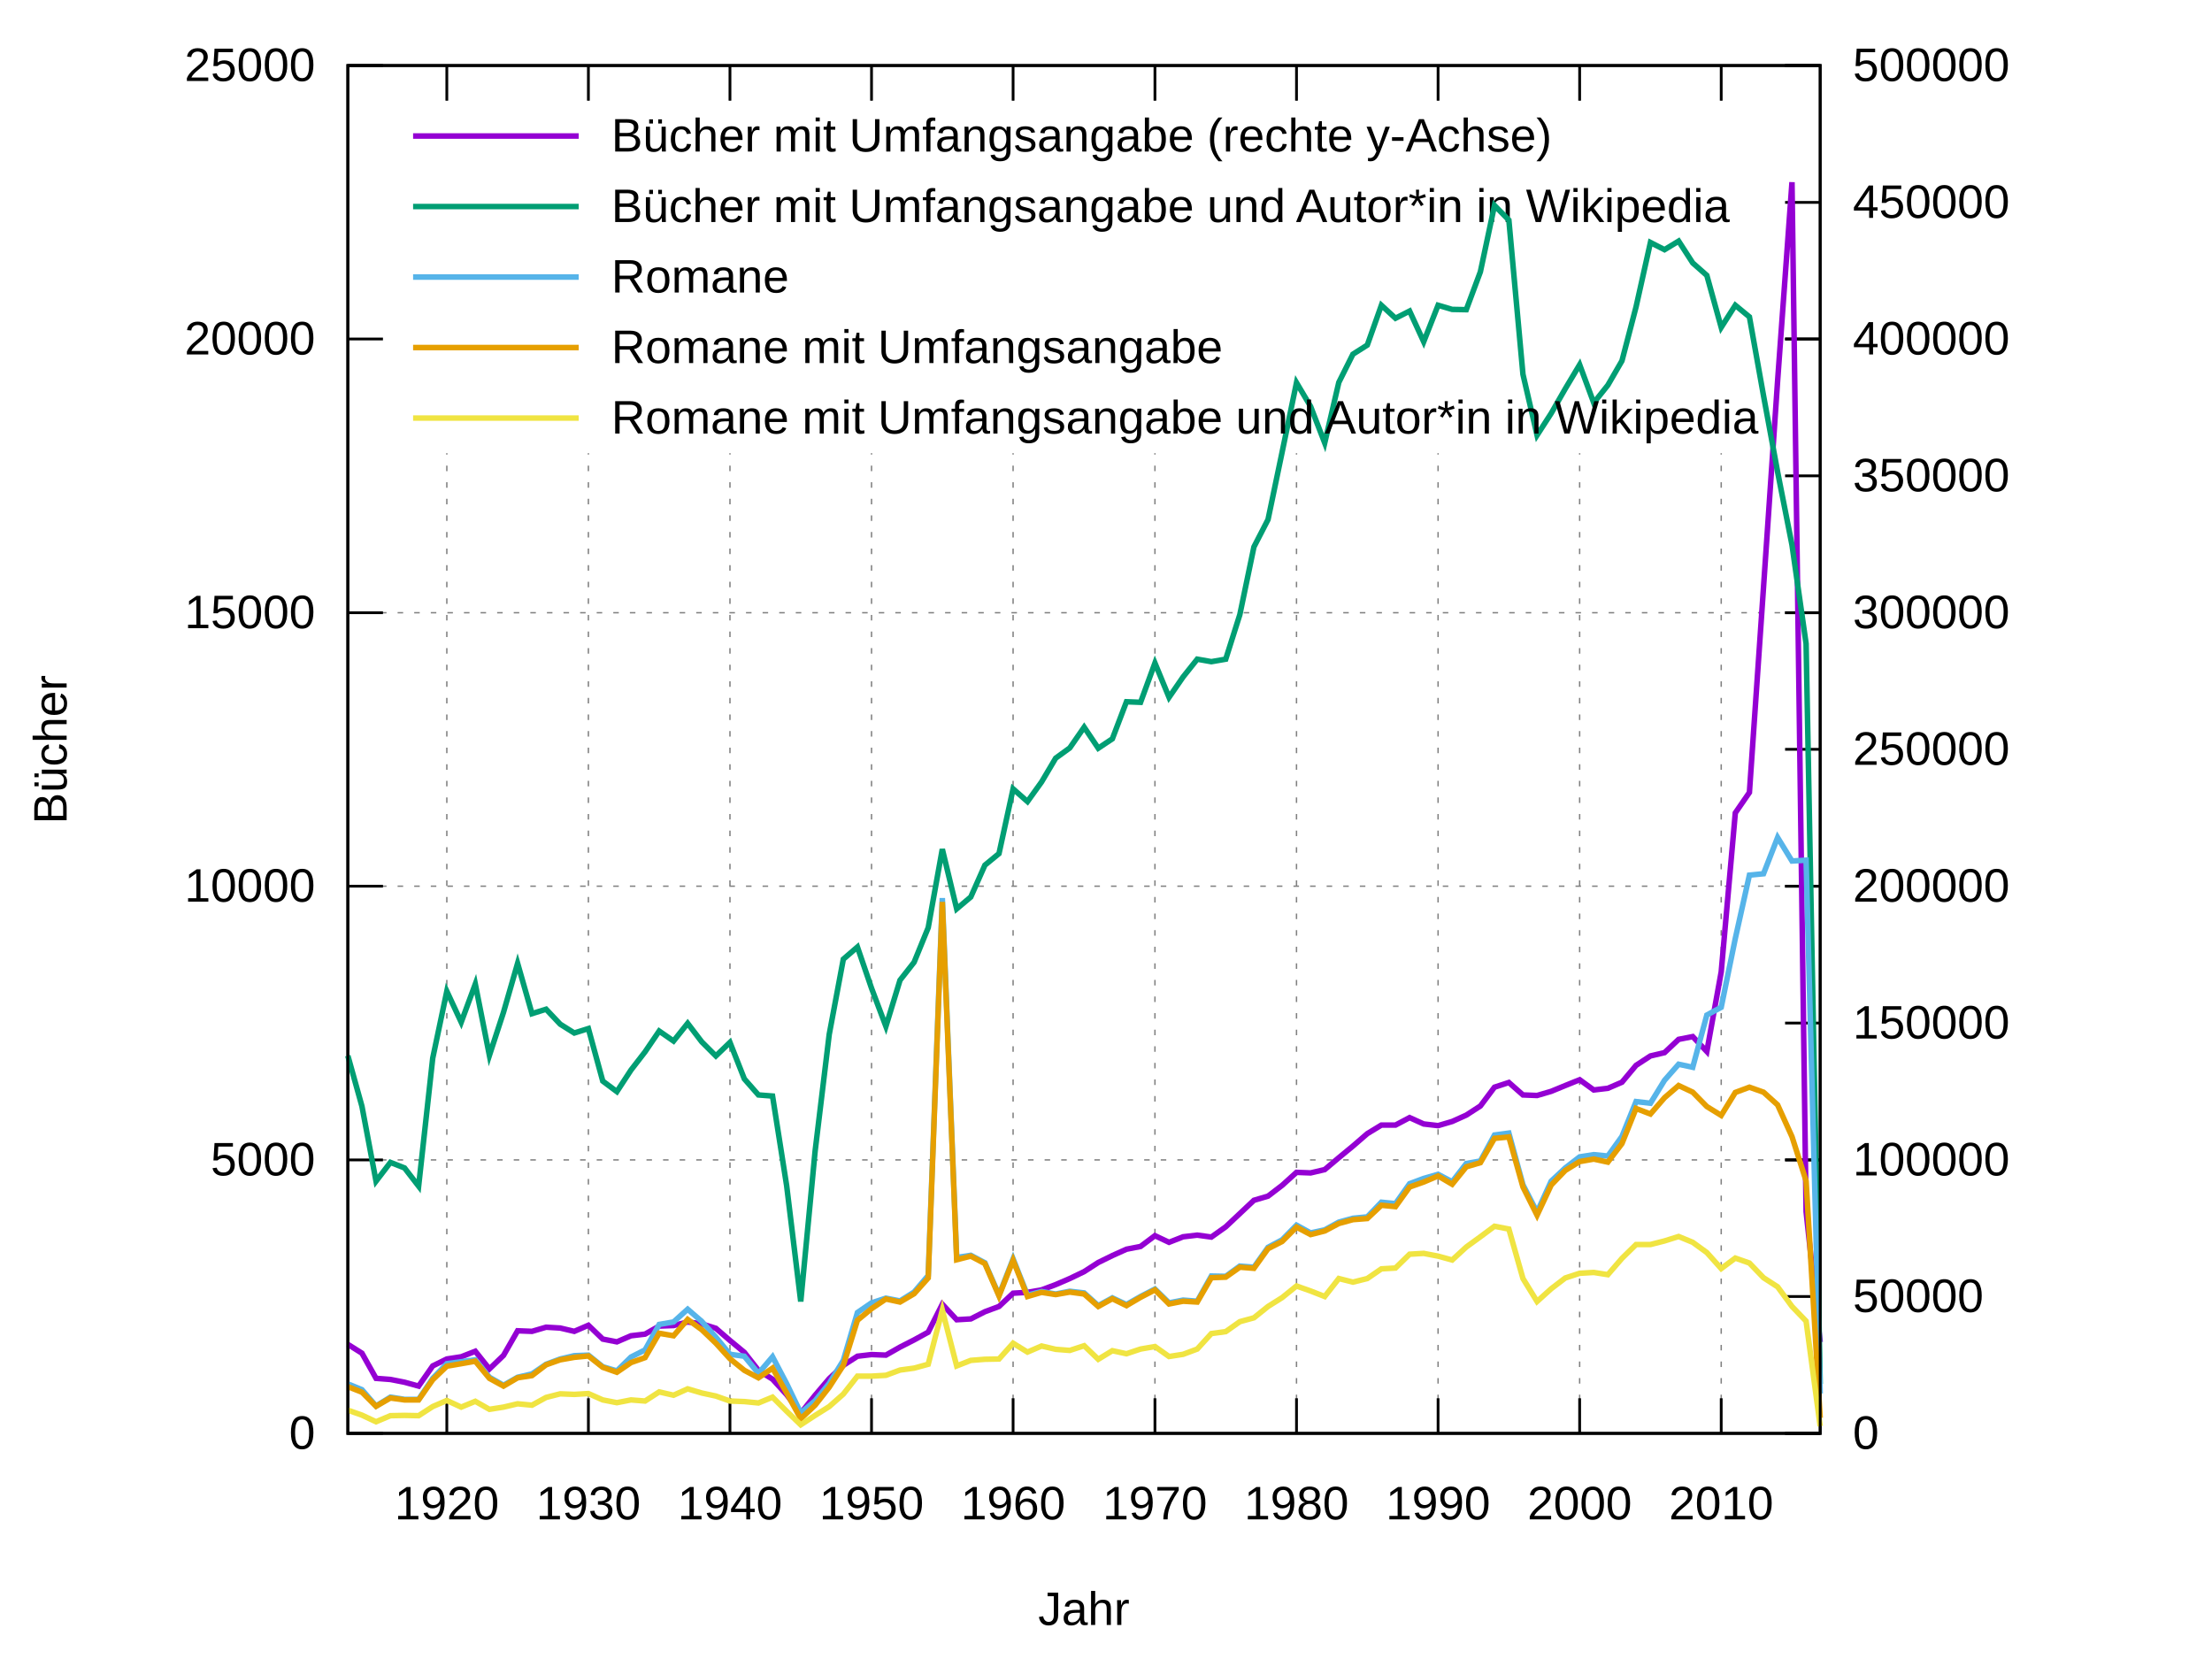
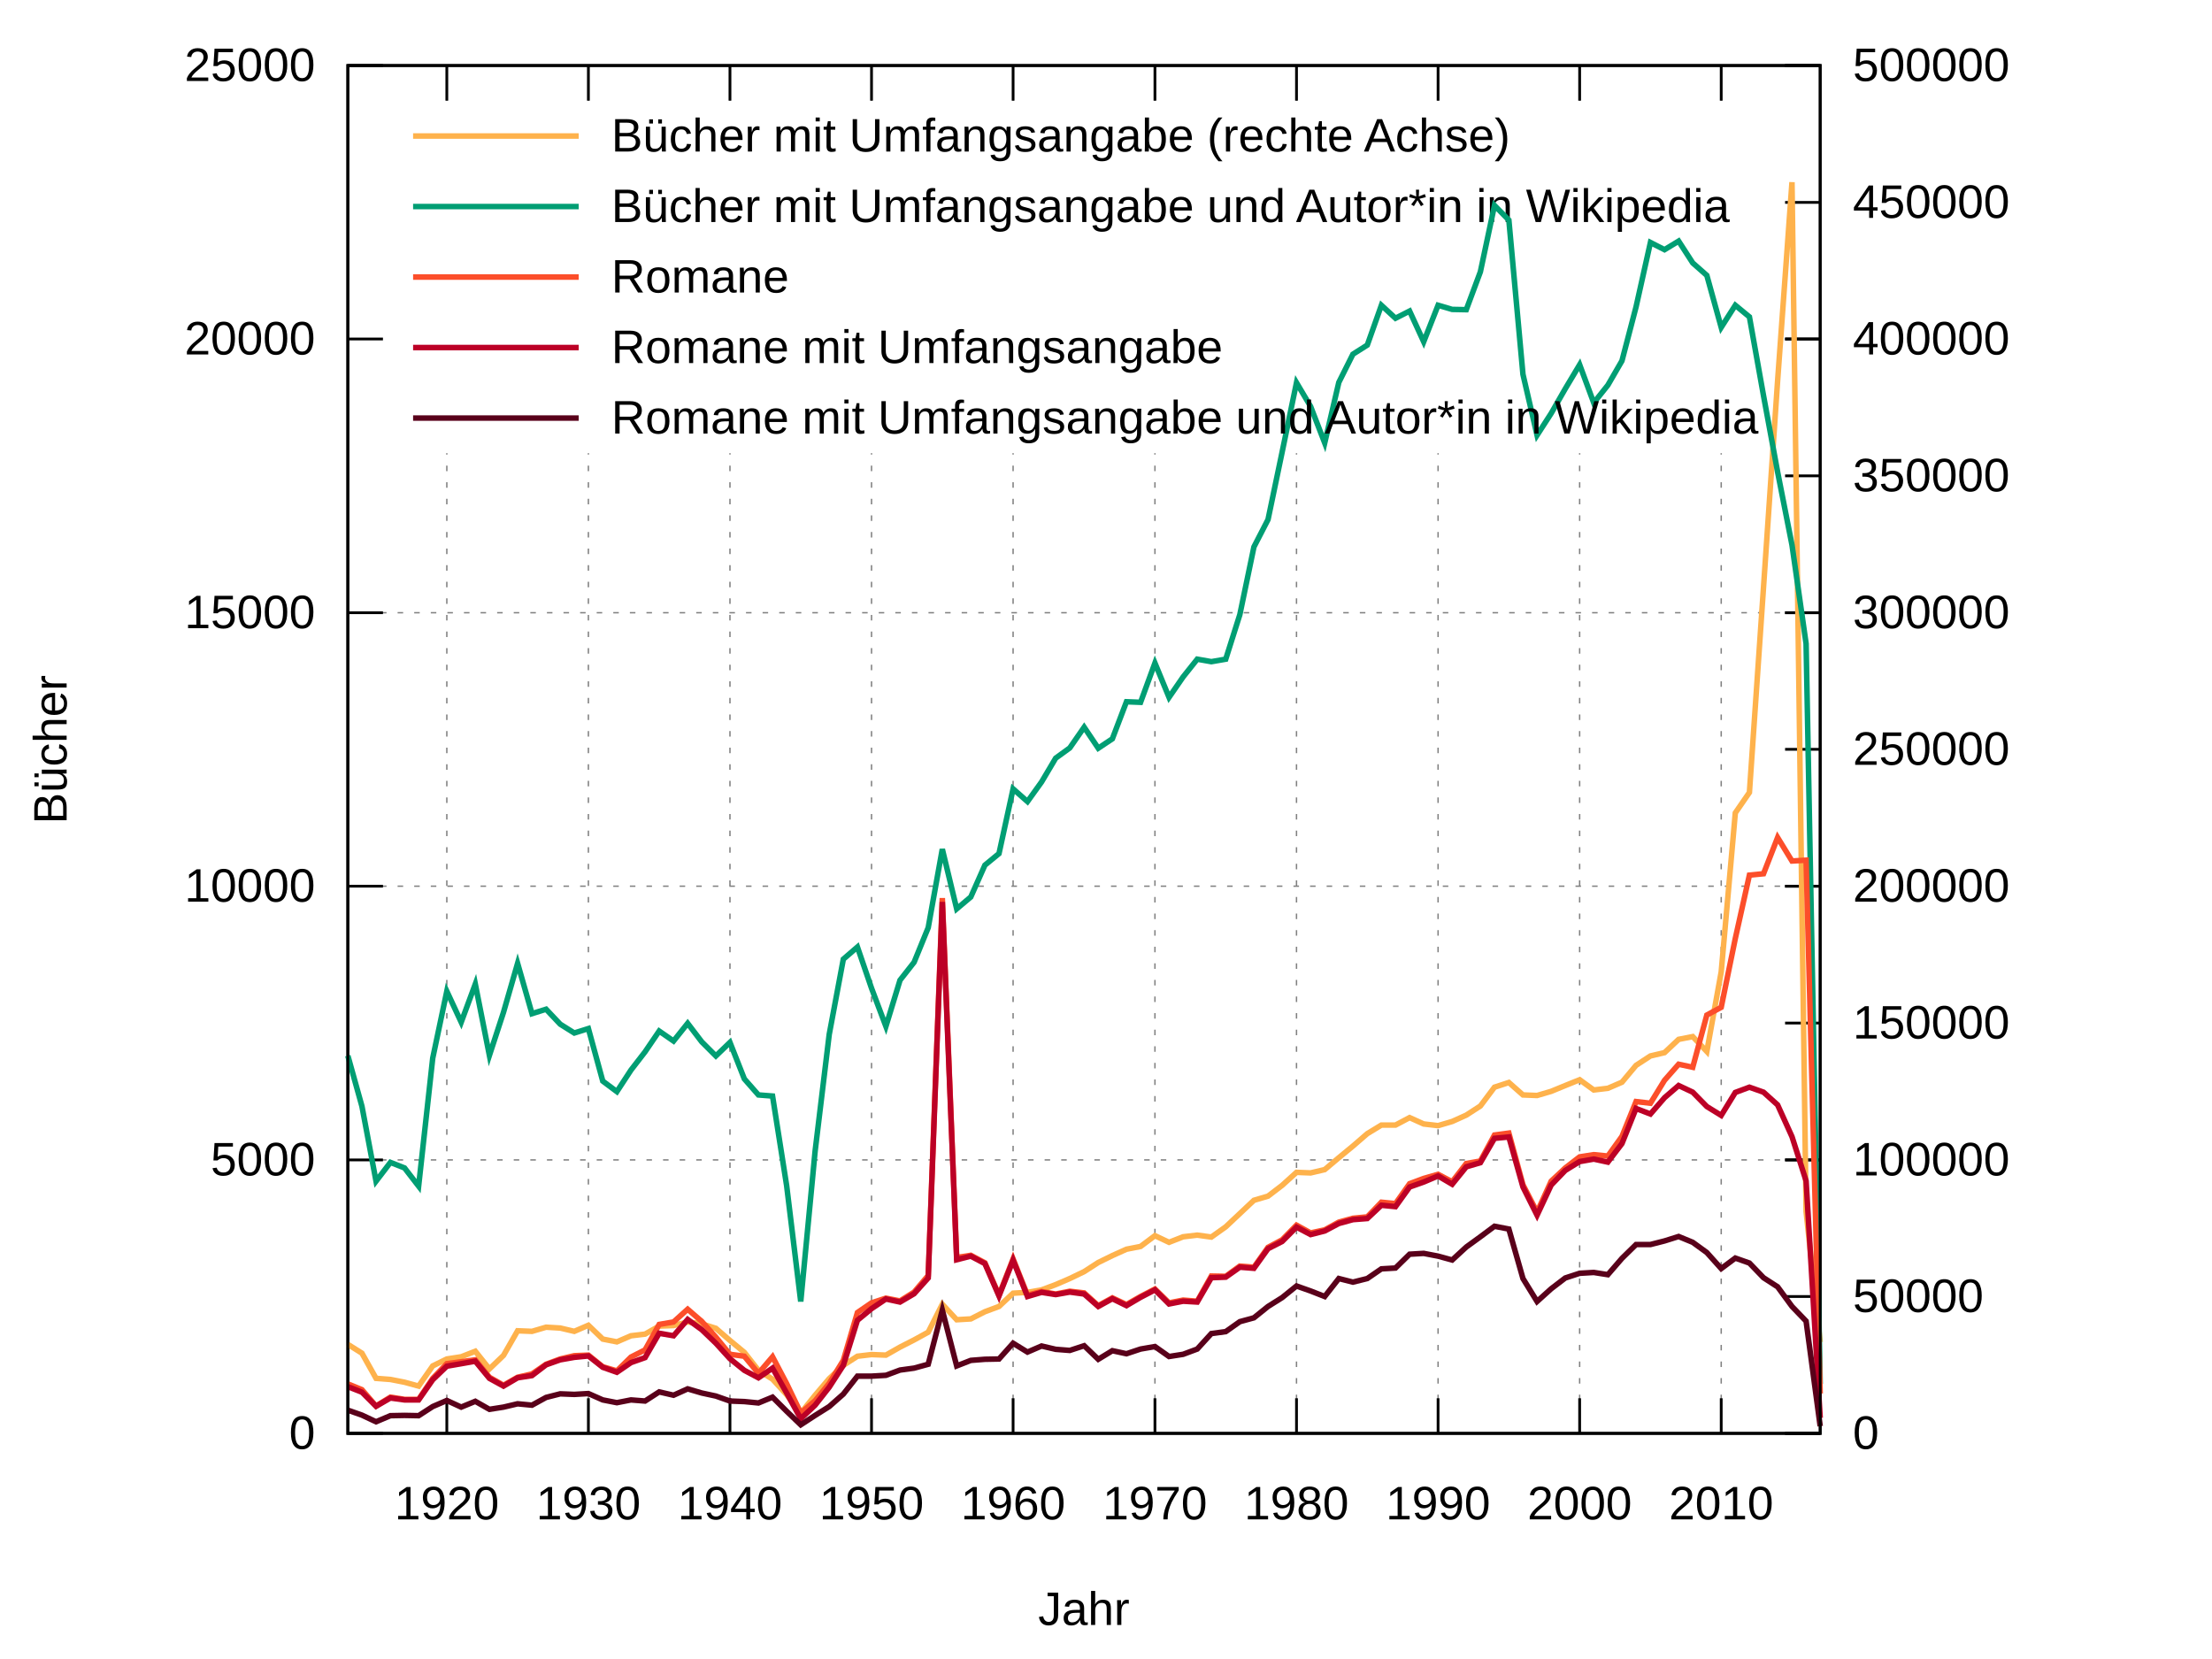
<svg xmlns="http://www.w3.org/2000/svg" xmlns:xlink="http://www.w3.org/1999/xlink" width="800" height="600" viewBox="0 0 800 600">
  <g id="gnuplot_canvas">
    <rect x="0" y="0" width="800" height="600" fill="none" />
    <defs>
      <circle id="gpDot" r="0.5" stroke-width="0.5" />
      <path id="gpPt0" stroke-width="0.157" stroke="currentColor" d="M-1,0 h2 M0,-1 v2" />
      <path id="gpPt1" stroke-width="0.157" stroke="currentColor" d="M-1,-1 L1,1 M1,-1 L-1,1" />
      <path id="gpPt2" stroke-width="0.157" stroke="currentColor" d="M-1,0 L1,0 M0,-1 L0,1 M-1,-1 L1,1 M-1,1 L1,-1" />
      <rect id="gpPt3" stroke-width="0.157" stroke="currentColor" x="-1" y="-1" width="2" height="2" />
      <rect id="gpPt4" stroke-width="0.157" stroke="currentColor" fill="currentColor" x="-1" y="-1" width="2" height="2" />
      <circle id="gpPt5" stroke-width="0.157" stroke="currentColor" cx="0" cy="0" r="1" />
      <use xlink:href="#gpPt5" id="gpPt6" fill="currentColor" stroke="none" />
      <path id="gpPt7" stroke-width="0.157" stroke="currentColor" d="M0,-1.33 L-1.33,0.67 L1.33,0.67 z" />
      <use xlink:href="#gpPt7" id="gpPt8" fill="currentColor" stroke="none" />
      <use xlink:href="#gpPt7" id="gpPt9" stroke="currentColor" transform="rotate(180)" />
      <use xlink:href="#gpPt9" id="gpPt10" fill="currentColor" stroke="none" />
      <use xlink:href="#gpPt3" id="gpPt11" stroke="currentColor" transform="rotate(45)" />
      <use xlink:href="#gpPt11" id="gpPt12" fill="currentColor" stroke="none" />
      <path id="gpPt13" stroke-width="0.157" stroke="currentColor" d="M0,1.330 L1.265,0.411 L0.782,-1.067 L-0.782,-1.076 L-1.265,0.411 z" />
      <use xlink:href="#gpPt13" id="gpPt14" fill="currentColor" stroke="none" />
      <filter id="textbox" filterUnits="objectBoundingBox" x="0" y="0" height="1" width="1">
        <feFlood flood-color="white" flood-opacity="1" result="bgnd" />
        <feComposite in="SourceGraphic" in2="bgnd" operator="atop" />
      </filter>
      <filter id="greybox" filterUnits="objectBoundingBox" x="0" y="0" height="1" width="1">
        <feFlood flood-color="lightgrey" flood-opacity="1" result="grey" />
        <feComposite in="SourceGraphic" in2="grey" operator="atop" />
      </filter>
    </defs>
    <g fill="none" color="white" stroke="currentColor" stroke-width="1.00" stroke-linecap="butt" stroke-linejoin="miter">
</g>
    <g fill="none" color="black" stroke="currentColor" stroke-width="1.00" stroke-linecap="butt" stroke-linejoin="miter">
</g>
    <g fill="none" color="black" stroke="black" stroke-width="0.50" stroke-linecap="butt" stroke-linejoin="miter">
</g>
    <g fill="none" color="gray" stroke="currentColor" stroke-width="0.50" stroke-linecap="butt" stroke-linejoin="miter">
      <path stroke="gray" stroke-dasharray="2,4" class="gridline" d="M125.8,518.4 L658.3,518.4  " />
    </g>
    <g fill="none" color="gray" stroke="gray" stroke-width="1.00" stroke-linecap="butt" stroke-linejoin="miter">
</g>
    <g fill="none" color="black" stroke="currentColor" stroke-width="1.00" stroke-linecap="butt" stroke-linejoin="miter">
      <path stroke="black" d="M125.8,518.4 L138.5,518.4 M658.3,518.4 L645.6,518.4  " />
      <g transform="translate(114.0,524.0)" stroke="none" fill="black" font-family="Arial" font-size="17.00" text-anchor="end">
        <text>
          <tspan font-family="Arial"> 0</tspan>
        </text>
      </g>
    </g>
    <g fill="none" color="black" stroke="currentColor" stroke-width="1.00" stroke-linecap="butt" stroke-linejoin="miter">
</g>
    <g fill="none" color="black" stroke="black" stroke-width="0.50" stroke-linecap="butt" stroke-linejoin="miter">
</g>
    <g fill="none" color="gray" stroke="currentColor" stroke-width="0.50" stroke-linecap="butt" stroke-linejoin="miter">
      <path stroke="gray" stroke-dasharray="2,4" class="gridline" d="M125.8,419.5 L658.3,419.5  " />
    </g>
    <g fill="none" color="gray" stroke="gray" stroke-width="1.00" stroke-linecap="butt" stroke-linejoin="miter">
</g>
    <g fill="none" color="black" stroke="currentColor" stroke-width="1.00" stroke-linecap="butt" stroke-linejoin="miter">
      <path stroke="black" d="M125.8,419.5 L138.5,419.5 M658.3,419.5 L645.6,419.5  " />
      <g transform="translate(114.0,425.1)" stroke="none" fill="black" font-family="Arial" font-size="17.00" text-anchor="end">
        <text>
          <tspan font-family="Arial"> 5000</tspan>
        </text>
      </g>
    </g>
    <g fill="none" color="black" stroke="currentColor" stroke-width="1.00" stroke-linecap="butt" stroke-linejoin="miter">
</g>
    <g fill="none" color="black" stroke="black" stroke-width="0.50" stroke-linecap="butt" stroke-linejoin="miter">
</g>
    <g fill="none" color="gray" stroke="currentColor" stroke-width="0.50" stroke-linecap="butt" stroke-linejoin="miter">
      <path stroke="gray" stroke-dasharray="2,4" class="gridline" d="M125.8,320.5 L658.3,320.5  " />
    </g>
    <g fill="none" color="gray" stroke="gray" stroke-width="1.00" stroke-linecap="butt" stroke-linejoin="miter">
</g>
    <g fill="none" color="black" stroke="currentColor" stroke-width="1.00" stroke-linecap="butt" stroke-linejoin="miter">
      <path stroke="black" d="M125.8,320.5 L138.5,320.5 M658.3,320.5 L645.6,320.5  " />
      <g transform="translate(114.0,326.1)" stroke="none" fill="black" font-family="Arial" font-size="17.00" text-anchor="end">
        <text>
          <tspan font-family="Arial"> 10000</tspan>
        </text>
      </g>
    </g>
    <g fill="none" color="black" stroke="currentColor" stroke-width="1.00" stroke-linecap="butt" stroke-linejoin="miter">
</g>
    <g fill="none" color="black" stroke="black" stroke-width="0.50" stroke-linecap="butt" stroke-linejoin="miter">
</g>
    <g fill="none" color="gray" stroke="currentColor" stroke-width="0.50" stroke-linecap="butt" stroke-linejoin="miter">
      <path stroke="gray" stroke-dasharray="2,4" class="gridline" d="M125.8,221.6 L658.3,221.6  " />
    </g>
    <g fill="none" color="gray" stroke="gray" stroke-width="1.00" stroke-linecap="butt" stroke-linejoin="miter">
</g>
    <g fill="none" color="black" stroke="currentColor" stroke-width="1.00" stroke-linecap="butt" stroke-linejoin="miter">
      <path stroke="black" d="M125.8,221.6 L138.5,221.6 M658.3,221.6 L645.6,221.6  " />
      <g transform="translate(114.0,227.2)" stroke="none" fill="black" font-family="Arial" font-size="17.00" text-anchor="end">
        <text>
          <tspan font-family="Arial"> 15000</tspan>
        </text>
      </g>
    </g>
    <g fill="none" color="black" stroke="currentColor" stroke-width="1.00" stroke-linecap="butt" stroke-linejoin="miter">
</g>
    <g fill="none" color="black" stroke="black" stroke-width="0.50" stroke-linecap="butt" stroke-linejoin="miter">
</g>
    <g fill="none" color="gray" stroke="currentColor" stroke-width="0.50" stroke-linecap="butt" stroke-linejoin="miter">
      <path stroke="gray" stroke-dasharray="2,4" class="gridline" d="M125.8,122.6 L137.6,122.6  " />
    </g>
    <g fill="none" color="gray" stroke="gray" stroke-width="1.00" stroke-linecap="butt" stroke-linejoin="miter">
</g>
    <g fill="none" color="black" stroke="currentColor" stroke-width="1.00" stroke-linecap="butt" stroke-linejoin="miter">
      <path stroke="black" d="M125.8,122.6 L138.5,122.6 M658.3,122.6 L645.6,122.6  " />
      <g transform="translate(114.0,128.2)" stroke="none" fill="black" font-family="Arial" font-size="17.00" text-anchor="end">
        <text>
          <tspan font-family="Arial"> 20000</tspan>
        </text>
      </g>
    </g>
    <g fill="none" color="black" stroke="currentColor" stroke-width="1.00" stroke-linecap="butt" stroke-linejoin="miter">
</g>
    <g fill="none" color="black" stroke="black" stroke-width="0.50" stroke-linecap="butt" stroke-linejoin="miter">
</g>
    <g fill="none" color="gray" stroke="currentColor" stroke-width="0.50" stroke-linecap="butt" stroke-linejoin="miter">
      <path stroke="gray" stroke-dasharray="2,4" class="gridline" d="M125.8,23.7 L658.3,23.7  " />
    </g>
    <g fill="none" color="gray" stroke="gray" stroke-width="1.00" stroke-linecap="butt" stroke-linejoin="miter">
</g>
    <g fill="none" color="black" stroke="currentColor" stroke-width="1.00" stroke-linecap="butt" stroke-linejoin="miter">
      <path stroke="black" d="M125.8,23.7 L138.5,23.7 M658.3,23.7 L645.6,23.7  " />
      <g transform="translate(114.0,29.3)" stroke="none" fill="black" font-family="Arial" font-size="17.00" text-anchor="end">
        <text>
          <tspan font-family="Arial"> 25000</tspan>
        </text>
      </g>
    </g>
    <g fill="none" color="black" stroke="currentColor" stroke-width="1.00" stroke-linecap="butt" stroke-linejoin="miter">
</g>
    <g fill="none" color="black" stroke="black" stroke-width="0.50" stroke-linecap="butt" stroke-linejoin="miter">
</g>
    <g fill="none" color="gray" stroke="currentColor" stroke-width="0.50" stroke-linecap="butt" stroke-linejoin="miter">
      <path stroke="gray" stroke-dasharray="2,4" class="gridline" d="M161.6,518.4 L161.6,163.9 M161.6,36.4 L161.6,23.7  " />
    </g>
    <g fill="none" color="gray" stroke="gray" stroke-width="1.00" stroke-linecap="butt" stroke-linejoin="miter">
</g>
    <g fill="none" color="black" stroke="currentColor" stroke-width="1.00" stroke-linecap="butt" stroke-linejoin="miter">
      <path stroke="black" d="M161.6,518.4 L161.6,505.7 M161.6,23.7 L161.6,36.4  " />
      <g transform="translate(161.6,549.5)" stroke="none" fill="black" font-family="Arial" font-size="17.00" text-anchor="middle">
        <text>
          <tspan font-family="Arial"> 1920</tspan>
        </text>
      </g>
    </g>
    <g fill="none" color="black" stroke="currentColor" stroke-width="1.00" stroke-linecap="butt" stroke-linejoin="miter">
</g>
    <g fill="none" color="black" stroke="black" stroke-width="0.50" stroke-linecap="butt" stroke-linejoin="miter">
</g>
    <g fill="none" color="gray" stroke="currentColor" stroke-width="0.50" stroke-linecap="butt" stroke-linejoin="miter">
      <path stroke="gray" stroke-dasharray="2,4" class="gridline" d="M212.8,518.4 L212.8,163.9 M212.8,36.4 L212.8,23.7  " />
    </g>
    <g fill="none" color="gray" stroke="gray" stroke-width="1.00" stroke-linecap="butt" stroke-linejoin="miter">
</g>
    <g fill="none" color="black" stroke="currentColor" stroke-width="1.00" stroke-linecap="butt" stroke-linejoin="miter">
      <path stroke="black" d="M212.8,518.4 L212.8,505.7 M212.8,23.7 L212.8,36.4  " />
      <g transform="translate(212.8,549.5)" stroke="none" fill="black" font-family="Arial" font-size="17.00" text-anchor="middle">
        <text>
          <tspan font-family="Arial"> 1930</tspan>
        </text>
      </g>
    </g>
    <g fill="none" color="black" stroke="currentColor" stroke-width="1.00" stroke-linecap="butt" stroke-linejoin="miter">
</g>
    <g fill="none" color="black" stroke="black" stroke-width="0.50" stroke-linecap="butt" stroke-linejoin="miter">
</g>
    <g fill="none" color="gray" stroke="currentColor" stroke-width="0.50" stroke-linecap="butt" stroke-linejoin="miter">
      <path stroke="gray" stroke-dasharray="2,4" class="gridline" d="M264.0,518.4 L264.0,163.9 M264.0,36.4 L264.0,23.7  " />
    </g>
    <g fill="none" color="gray" stroke="gray" stroke-width="1.00" stroke-linecap="butt" stroke-linejoin="miter">
</g>
    <g fill="none" color="black" stroke="currentColor" stroke-width="1.00" stroke-linecap="butt" stroke-linejoin="miter">
      <path stroke="black" d="M264.0,518.4 L264.0,505.7 M264.0,23.7 L264.0,36.4  " />
      <g transform="translate(264.0,549.5)" stroke="none" fill="black" font-family="Arial" font-size="17.00" text-anchor="middle">
        <text>
          <tspan font-family="Arial"> 1940</tspan>
        </text>
      </g>
    </g>
    <g fill="none" color="black" stroke="currentColor" stroke-width="1.00" stroke-linecap="butt" stroke-linejoin="miter">
</g>
    <g fill="none" color="black" stroke="black" stroke-width="0.50" stroke-linecap="butt" stroke-linejoin="miter">
</g>
    <g fill="none" color="gray" stroke="currentColor" stroke-width="0.50" stroke-linecap="butt" stroke-linejoin="miter">
      <path stroke="gray" stroke-dasharray="2,4" class="gridline" d="M315.2,518.4 L315.2,163.9 M315.2,36.4 L315.2,23.7  " />
    </g>
    <g fill="none" color="gray" stroke="gray" stroke-width="1.00" stroke-linecap="butt" stroke-linejoin="miter">
</g>
    <g fill="none" color="black" stroke="currentColor" stroke-width="1.00" stroke-linecap="butt" stroke-linejoin="miter">
      <path stroke="black" d="M315.2,518.4 L315.2,505.7 M315.2,23.7 L315.2,36.4  " />
      <g transform="translate(315.2,549.5)" stroke="none" fill="black" font-family="Arial" font-size="17.00" text-anchor="middle">
        <text>
          <tspan font-family="Arial"> 1950</tspan>
        </text>
      </g>
    </g>
    <g fill="none" color="black" stroke="currentColor" stroke-width="1.00" stroke-linecap="butt" stroke-linejoin="miter">
</g>
    <g fill="none" color="black" stroke="black" stroke-width="0.50" stroke-linecap="butt" stroke-linejoin="miter">
</g>
    <g fill="none" color="gray" stroke="currentColor" stroke-width="0.50" stroke-linecap="butt" stroke-linejoin="miter">
      <path stroke="gray" stroke-dasharray="2,4" class="gridline" d="M366.4,518.4 L366.4,163.9 M366.4,36.4 L366.4,23.7  " />
    </g>
    <g fill="none" color="gray" stroke="gray" stroke-width="1.00" stroke-linecap="butt" stroke-linejoin="miter">
</g>
    <g fill="none" color="black" stroke="currentColor" stroke-width="1.00" stroke-linecap="butt" stroke-linejoin="miter">
      <path stroke="black" d="M366.4,518.4 L366.4,505.7 M366.4,23.7 L366.4,36.4  " />
      <g transform="translate(366.4,549.5)" stroke="none" fill="black" font-family="Arial" font-size="17.00" text-anchor="middle">
        <text>
          <tspan font-family="Arial"> 1960</tspan>
        </text>
      </g>
    </g>
    <g fill="none" color="black" stroke="currentColor" stroke-width="1.00" stroke-linecap="butt" stroke-linejoin="miter">
</g>
    <g fill="none" color="black" stroke="black" stroke-width="0.50" stroke-linecap="butt" stroke-linejoin="miter">
</g>
    <g fill="none" color="gray" stroke="currentColor" stroke-width="0.50" stroke-linecap="butt" stroke-linejoin="miter">
      <path stroke="gray" stroke-dasharray="2,4" class="gridline" d="M417.7,518.4 L417.7,163.9 M417.7,36.4 L417.7,23.7  " />
    </g>
    <g fill="none" color="gray" stroke="gray" stroke-width="1.00" stroke-linecap="butt" stroke-linejoin="miter">
</g>
    <g fill="none" color="black" stroke="currentColor" stroke-width="1.00" stroke-linecap="butt" stroke-linejoin="miter">
      <path stroke="black" d="M417.7,518.4 L417.7,505.7 M417.7,23.7 L417.7,36.4  " />
      <g transform="translate(417.7,549.5)" stroke="none" fill="black" font-family="Arial" font-size="17.00" text-anchor="middle">
        <text>
          <tspan font-family="Arial"> 1970</tspan>
        </text>
      </g>
    </g>
    <g fill="none" color="black" stroke="currentColor" stroke-width="1.00" stroke-linecap="butt" stroke-linejoin="miter">
</g>
    <g fill="none" color="black" stroke="black" stroke-width="0.50" stroke-linecap="butt" stroke-linejoin="miter">
</g>
    <g fill="none" color="gray" stroke="currentColor" stroke-width="0.50" stroke-linecap="butt" stroke-linejoin="miter">
      <path stroke="gray" stroke-dasharray="2,4" class="gridline" d="M468.9,518.4 L468.9,163.9 M468.9,36.4 L468.9,23.7  " />
    </g>
    <g fill="none" color="gray" stroke="gray" stroke-width="1.00" stroke-linecap="butt" stroke-linejoin="miter">
</g>
    <g fill="none" color="black" stroke="currentColor" stroke-width="1.00" stroke-linecap="butt" stroke-linejoin="miter">
      <path stroke="black" d="M468.9,518.4 L468.9,505.7 M468.9,23.7 L468.9,36.4  " />
      <g transform="translate(468.9,549.5)" stroke="none" fill="black" font-family="Arial" font-size="17.00" text-anchor="middle">
        <text>
          <tspan font-family="Arial"> 1980</tspan>
        </text>
      </g>
    </g>
    <g fill="none" color="black" stroke="currentColor" stroke-width="1.00" stroke-linecap="butt" stroke-linejoin="miter">
</g>
    <g fill="none" color="black" stroke="black" stroke-width="0.50" stroke-linecap="butt" stroke-linejoin="miter">
</g>
    <g fill="none" color="gray" stroke="currentColor" stroke-width="0.50" stroke-linecap="butt" stroke-linejoin="miter">
      <path stroke="gray" stroke-dasharray="2,4" class="gridline" d="M520.1,518.4 L520.1,163.9 M520.1,36.4 L520.1,23.7  " />
    </g>
    <g fill="none" color="gray" stroke="gray" stroke-width="1.00" stroke-linecap="butt" stroke-linejoin="miter">
</g>
    <g fill="none" color="black" stroke="currentColor" stroke-width="1.00" stroke-linecap="butt" stroke-linejoin="miter">
      <path stroke="black" d="M520.1,518.4 L520.1,505.7 M520.1,23.7 L520.1,36.4  " />
      <g transform="translate(520.1,549.5)" stroke="none" fill="black" font-family="Arial" font-size="17.00" text-anchor="middle">
        <text>
          <tspan font-family="Arial"> 1990</tspan>
        </text>
      </g>
    </g>
    <g fill="none" color="black" stroke="currentColor" stroke-width="1.00" stroke-linecap="butt" stroke-linejoin="miter">
</g>
    <g fill="none" color="black" stroke="black" stroke-width="0.50" stroke-linecap="butt" stroke-linejoin="miter">
</g>
    <g fill="none" color="gray" stroke="currentColor" stroke-width="0.50" stroke-linecap="butt" stroke-linejoin="miter">
      <path stroke="gray" stroke-dasharray="2,4" class="gridline" d="M571.3,518.4 L571.3,163.9 M571.3,36.4 L571.3,23.7  " />
    </g>
    <g fill="none" color="gray" stroke="gray" stroke-width="1.00" stroke-linecap="butt" stroke-linejoin="miter">
</g>
    <g fill="none" color="black" stroke="currentColor" stroke-width="1.00" stroke-linecap="butt" stroke-linejoin="miter">
      <path stroke="black" d="M571.3,518.4 L571.3,505.7 M571.3,23.7 L571.3,36.4  " />
      <g transform="translate(571.3,549.5)" stroke="none" fill="black" font-family="Arial" font-size="17.00" text-anchor="middle">
        <text>
          <tspan font-family="Arial"> 2000</tspan>
        </text>
      </g>
    </g>
    <g fill="none" color="black" stroke="currentColor" stroke-width="1.00" stroke-linecap="butt" stroke-linejoin="miter">
</g>
    <g fill="none" color="black" stroke="black" stroke-width="0.50" stroke-linecap="butt" stroke-linejoin="miter">
</g>
    <g fill="none" color="gray" stroke="currentColor" stroke-width="0.50" stroke-linecap="butt" stroke-linejoin="miter">
      <path stroke="gray" stroke-dasharray="2,4" class="gridline" d="M622.5,518.4 L622.5,163.9 M622.5,36.4 L622.5,23.7  " />
    </g>
    <g fill="none" color="gray" stroke="gray" stroke-width="1.00" stroke-linecap="butt" stroke-linejoin="miter">
</g>
    <g fill="none" color="black" stroke="currentColor" stroke-width="1.00" stroke-linecap="butt" stroke-linejoin="miter">
      <path stroke="black" d="M622.5,518.4 L622.5,505.7 M622.5,23.7 L622.5,36.4  " />
      <g transform="translate(622.5,549.5)" stroke="none" fill="black" font-family="Arial" font-size="17.00" text-anchor="middle">
        <text>
          <tspan font-family="Arial"> 2010</tspan>
        </text>
      </g>
    </g>
    <g fill="none" color="black" stroke="currentColor" stroke-width="1.00" stroke-linecap="butt" stroke-linejoin="miter">
      <path stroke="black" d="M658.3,518.4 L645.6,518.4  " />
      <g transform="translate(670.1,524.0)" stroke="none" fill="black" font-family="Arial" font-size="17.00" text-anchor="start">
        <text>
          <tspan font-family="Arial"> 0</tspan>
        </text>
      </g>
    </g>
    <g fill="none" color="black" stroke="currentColor" stroke-width="1.00" stroke-linecap="butt" stroke-linejoin="miter">
      <path stroke="black" d="M658.3,468.9 L645.6,468.9  " />
      <g transform="translate(670.1,474.5)" stroke="none" fill="black" font-family="Arial" font-size="17.00" text-anchor="start">
        <text>
          <tspan font-family="Arial"> 50000</tspan>
        </text>
      </g>
    </g>
    <g fill="none" color="black" stroke="currentColor" stroke-width="1.00" stroke-linecap="butt" stroke-linejoin="miter">
      <path stroke="black" d="M658.3,419.5 L645.6,419.5  " />
      <g transform="translate(670.1,425.1)" stroke="none" fill="black" font-family="Arial" font-size="17.00" text-anchor="start">
        <text>
          <tspan font-family="Arial"> 100000</tspan>
        </text>
      </g>
    </g>
    <g fill="none" color="black" stroke="currentColor" stroke-width="1.00" stroke-linecap="butt" stroke-linejoin="miter">
      <path stroke="black" d="M658.3,370.0 L645.6,370.0  " />
      <g transform="translate(670.1,375.6)" stroke="none" fill="black" font-family="Arial" font-size="17.00" text-anchor="start">
        <text>
          <tspan font-family="Arial"> 150000</tspan>
        </text>
      </g>
    </g>
    <g fill="none" color="black" stroke="currentColor" stroke-width="1.00" stroke-linecap="butt" stroke-linejoin="miter">
      <path stroke="black" d="M658.3,320.5 L645.6,320.5  " />
      <g transform="translate(670.1,326.1)" stroke="none" fill="black" font-family="Arial" font-size="17.00" text-anchor="start">
        <text>
          <tspan font-family="Arial"> 200000</tspan>
        </text>
      </g>
    </g>
    <g fill="none" color="black" stroke="currentColor" stroke-width="1.00" stroke-linecap="butt" stroke-linejoin="miter">
      <path stroke="black" d="M658.3,271.0 L645.6,271.0  " />
      <g transform="translate(670.1,276.6)" stroke="none" fill="black" font-family="Arial" font-size="17.00" text-anchor="start">
        <text>
          <tspan font-family="Arial"> 250000</tspan>
        </text>
      </g>
    </g>
    <g fill="none" color="black" stroke="currentColor" stroke-width="1.00" stroke-linecap="butt" stroke-linejoin="miter">
      <path stroke="black" d="M658.3,221.6 L645.6,221.6  " />
      <g transform="translate(670.1,227.2)" stroke="none" fill="black" font-family="Arial" font-size="17.00" text-anchor="start">
        <text>
          <tspan font-family="Arial"> 300000</tspan>
        </text>
      </g>
    </g>
    <g fill="none" color="black" stroke="currentColor" stroke-width="1.00" stroke-linecap="butt" stroke-linejoin="miter">
      <path stroke="black" d="M658.3,172.1 L645.6,172.1  " />
      <g transform="translate(670.1,177.7)" stroke="none" fill="black" font-family="Arial" font-size="17.00" text-anchor="start">
        <text>
          <tspan font-family="Arial"> 350000</tspan>
        </text>
      </g>
    </g>
    <g fill="none" color="black" stroke="currentColor" stroke-width="1.00" stroke-linecap="butt" stroke-linejoin="miter">
      <path stroke="black" d="M658.3,122.6 L645.6,122.6  " />
      <g transform="translate(670.1,128.2)" stroke="none" fill="black" font-family="Arial" font-size="17.00" text-anchor="start">
        <text>
          <tspan font-family="Arial"> 400000</tspan>
        </text>
      </g>
    </g>
    <g fill="none" color="black" stroke="currentColor" stroke-width="1.00" stroke-linecap="butt" stroke-linejoin="miter">
      <path stroke="black" d="M658.3,73.2 L645.6,73.2  " />
      <g transform="translate(670.1,78.8)" stroke="none" fill="black" font-family="Arial" font-size="17.00" text-anchor="start">
        <text>
          <tspan font-family="Arial"> 450000</tspan>
        </text>
      </g>
    </g>
    <g fill="none" color="black" stroke="currentColor" stroke-width="1.00" stroke-linecap="butt" stroke-linejoin="miter">
      <path stroke="black" d="M658.3,23.7 L645.6,23.7  " />
      <g transform="translate(670.1,29.3)" stroke="none" fill="black" font-family="Arial" font-size="17.00" text-anchor="start">
        <text>
          <tspan font-family="Arial"> 500000</tspan>
        </text>
      </g>
    </g>
    <g fill="none" color="black" stroke="currentColor" stroke-width="1.00" stroke-linecap="butt" stroke-linejoin="miter">
</g>
    <g fill="none" color="black" stroke="currentColor" stroke-width="1.00" stroke-linecap="butt" stroke-linejoin="miter">
      <path stroke="black" d="M125.8,23.7 L125.8,518.4 L658.3,518.4 L658.3,23.7 L125.8,23.7 Z  " />
    </g>
    <g fill="none" color="black" stroke="currentColor" stroke-width="1.00" stroke-linecap="butt" stroke-linejoin="miter">
      <g transform="translate(24.1,271.1) rotate(270)" stroke="none" fill="black" font-family="Arial" font-size="17.00" text-anchor="middle">
        <text>
          <tspan font-family="Arial">Bücher</tspan>
        </text>
      </g>
    </g>
    <g fill="none" color="black" stroke="currentColor" stroke-width="1.00" stroke-linecap="butt" stroke-linejoin="miter">
      <g transform="translate(392.0,587.7)" stroke="none" fill="black" font-family="Arial" font-size="17.00" text-anchor="middle">
        <text>
          <tspan font-family="Arial">Jahr</tspan>
        </text>
      </g>
    </g>
    <g fill="none" color="black" stroke="currentColor" stroke-width="1.00" stroke-linecap="butt" stroke-linejoin="miter">
</g>
    <g id="gnuplot_plot_1">
      <g fill="none" color="white" stroke="currentColor" stroke-width="2.00" stroke-linecap="butt" stroke-linejoin="miter">
</g>
      <g fill="none" color="black" stroke="currentColor" stroke-width="2.00" stroke-linecap="butt" stroke-linejoin="miter">
        <g transform="translate(221.1,54.8)" stroke="none" fill="black" font-family="Arial" font-size="17.00" text-anchor="start">
          <text>
-             <tspan font-family="Arial">Bücher mit Umfangsangabe (rechte y-Achse)</tspan>
+             <tspan font-family="Arial">Bücher mit Umfangsangabe (rechte Achse)</tspan>
          </text>
        </g>
      </g>
      <g fill="none" color="black" stroke="currentColor" stroke-width="2.00" stroke-linecap="butt" stroke-linejoin="miter">
-         <path stroke="rgb(148,   0, 211)" d="M149.4,49.2 L209.3,49.2 M125.8,486.2 L130.9,489.4 L136.0,498.5 L141.2,498.9 L146.3,499.9 L151.4,501.3   L156.5,494.0 L161.6,491.5 L166.8,490.7 L171.9,488.7 L177.0,495.1 L182.1,490.2 L187.2,481.3 L192.4,481.5   L197.5,480.0 L202.6,480.3 L207.7,481.5 L212.8,479.3 L218.0,484.3 L223.1,485.3 L228.2,483.1 L233.3,482.5   L238.4,479.6 L243.6,479.4 L248.7,478.1 L253.8,478.8 L258.9,480.4 L264.0,484.8 L269.2,489.1 L274.3,495.6   L279.4,498.8 L284.5,504.4 L289.6,511.1 L294.8,504.6 L299.9,498.6 L305.0,493.8 L310.1,490.5 L315.2,489.9   L320.4,490.1 L325.5,487.2 L330.6,484.6 L335.7,481.8 L340.8,471.7 L346.0,477.3 L351.1,477.0 L356.2,474.4   L361.3,472.5 L366.4,467.7 L371.6,467.4 L376.7,466.5 L381.8,464.6 L386.9,462.4 L392.1,459.9 L397.2,456.6   L402.3,454.1 L407.4,451.8 L412.5,450.8 L417.7,446.9 L422.8,449.3 L427.9,447.3 L433.0,446.7 L438.1,447.4   L443.3,443.7 L448.4,438.9 L453.5,434.1 L458.6,432.6 L463.7,428.7 L468.9,424.0 L474.0,424.2 L479.1,423.0   L484.2,418.7 L489.3,414.5 L494.5,410.0 L499.6,406.9 L504.7,406.9 L509.8,404.2 L514.9,406.5 L520.1,407.1   L525.2,405.6 L530.3,403.3 L535.4,400.0 L540.5,393.2 L545.7,391.5 L550.8,396.0 L555.9,396.2 L561.0,394.7   L566.1,392.6 L571.3,390.5 L576.4,394.2 L581.5,393.6 L586.6,391.4 L591.7,385.3 L596.9,381.9 L602.0,380.7   L607.1,375.9 L612.2,374.9 L617.3,380.3 L622.5,351.5 L627.6,294.0 L632.7,286.6 L637.8,212.4 L642.9,137.7   L648.1,65.9 L653.2,438.2 L658.3,485.4  " />
+         <path stroke="rgb(254, 178,  76)" d="M149.4,49.2 L209.3,49.2 M125.8,486.2 L130.9,489.4 L136.0,498.5 L141.2,498.9 L146.3,499.9 L151.4,501.3   L156.5,494.0 L161.6,491.5 L166.8,490.7 L171.9,488.7 L177.0,495.1 L182.1,490.2 L187.2,481.3 L192.4,481.5   L197.5,480.0 L202.6,480.3 L207.7,481.5 L212.8,479.3 L218.0,484.3 L223.1,485.3 L228.2,483.1 L233.3,482.5   L238.4,479.6 L243.6,479.4 L248.7,478.1 L253.8,478.8 L258.9,480.4 L264.0,484.8 L269.2,489.1 L274.3,495.6   L279.4,498.8 L284.5,504.4 L289.6,511.1 L294.8,504.6 L299.9,498.6 L305.0,493.8 L310.1,490.5 L315.2,489.9   L320.4,490.1 L325.5,487.2 L330.6,484.6 L335.7,481.8 L340.8,471.7 L346.0,477.3 L351.1,477.0 L356.2,474.4   L361.3,472.5 L366.4,467.7 L371.6,467.4 L376.7,466.5 L381.8,464.6 L386.9,462.4 L392.1,459.9 L397.2,456.6   L402.3,454.1 L407.4,451.8 L412.5,450.8 L417.7,446.9 L422.8,449.3 L427.9,447.3 L433.0,446.7 L438.1,447.4   L443.3,443.7 L448.4,438.9 L453.5,434.1 L458.6,432.6 L463.7,428.7 L468.9,424.0 L474.0,424.2 L479.1,423.0   L484.2,418.7 L489.3,414.5 L494.5,410.0 L499.6,406.9 L504.7,406.9 L509.8,404.2 L514.9,406.5 L520.1,407.1   L525.2,405.6 L530.3,403.3 L535.4,400.0 L540.5,393.2 L545.7,391.5 L550.8,396.0 L555.9,396.2 L561.0,394.7   L566.1,392.6 L571.3,390.5 L576.4,394.2 L581.5,393.6 L586.6,391.4 L591.7,385.3 L596.9,381.9 L602.0,380.7   L607.1,375.9 L612.2,374.9 L617.3,380.3 L622.5,351.5 L627.6,294.0 L632.7,286.6 L637.8,212.4 L642.9,137.7   L648.1,65.9 L653.2,438.2 L658.3,485.4  " />
      </g>
    </g>
    <g id="gnuplot_plot_2">
      <g fill="none" color="black" stroke="currentColor" stroke-width="2.00" stroke-linecap="butt" stroke-linejoin="miter">
        <g transform="translate(221.1,80.3)" stroke="none" fill="black" font-family="Arial" font-size="17.00" text-anchor="start">
          <text>
            <tspan font-family="Arial">Bücher mit Umfangsangabe und Autor*in in Wikipedia</tspan>
          </text>
        </g>
      </g>
      <g fill="none" color="black" stroke="currentColor" stroke-width="2.00" stroke-linecap="butt" stroke-linejoin="miter">
        <path stroke="rgb(  0, 158, 115)" d="M149.4,74.7 L209.3,74.7 M125.8,381.8 L130.9,400.1 L136.0,427.2 L141.2,420.4 L146.3,422.4 L151.4,429.0   L156.5,382.7 L161.6,358.5 L166.8,369.7 L171.9,355.9 L177.0,381.7 L182.1,366.1 L187.2,348.4 L192.4,366.6   L197.5,365.0 L202.6,370.4 L207.7,373.6 L212.8,372.0 L218.0,391.0 L223.1,394.8 L228.2,387.0 L233.3,380.4   L238.4,372.9 L243.6,376.5 L248.7,370.1 L253.8,376.8 L258.9,381.9 L264.0,377.0 L269.2,390.2 L274.3,396.0   L279.4,396.4 L284.5,428.8 L289.6,470.7 L294.8,416.3 L299.9,374.1 L305.0,346.9 L310.1,342.5 L315.2,357.4   L320.4,371.2 L325.5,354.5 L330.6,348.0 L335.7,335.5 L340.8,307.1 L346.0,328.7 L351.1,324.4 L356.2,312.9   L361.3,308.7 L366.4,285.3 L371.6,289.9 L376.7,282.8 L381.8,274.2 L386.9,270.5 L392.1,263.0 L397.2,270.6   L402.3,267.2 L407.4,253.8 L412.5,254.0 L417.7,239.8 L422.8,252.2 L427.9,244.8 L433.0,238.4 L438.1,239.3   L443.3,238.4 L448.4,222.3 L453.5,197.8 L458.6,187.9 L463.7,163.5 L468.9,138.4 L474.0,147.0 L479.1,160.2   L484.2,138.3 L489.3,128.1 L494.5,124.8 L499.6,110.4 L504.7,115.1 L509.8,112.5 L514.9,123.6 L520.1,110.4   L525.2,111.9 L530.3,112.0 L535.4,98.3 L540.5,74.3 L545.7,79.6 L550.8,135.4 L555.9,157.4 L561.0,149.5   L566.1,140.6 L571.3,131.9 L576.4,145.7 L581.5,139.3 L586.6,130.5 L591.7,111.0 L596.9,87.7 L602.0,90.3   L607.1,87.2 L612.2,95.1 L617.3,99.6 L622.5,118.4 L627.6,110.4 L632.7,114.6 L637.8,143.1 L642.9,170.7   L648.1,197.1 L653.2,232.8 L658.3,500.5  " />
      </g>
    </g>
    <g id="gnuplot_plot_3">
      <g fill="none" color="black" stroke="currentColor" stroke-width="2.00" stroke-linecap="butt" stroke-linejoin="miter">
        <g transform="translate(221.1,105.8)" stroke="none" fill="black" font-family="Arial" font-size="17.00" text-anchor="start">
          <text>
            <tspan font-family="Arial">Romane</tspan>
          </text>
        </g>
      </g>
      <g fill="none" color="black" stroke="currentColor" stroke-width="2.00" stroke-linecap="butt" stroke-linejoin="miter">
-         <path stroke="rgb( 86, 180, 233)" d="M149.4,100.2 L209.3,100.2 M125.8,500.5 L130.9,502.6 L136.0,508.5 L141.2,505.3 L146.3,506.1 L151.4,506.1   L156.5,498.5 L161.6,493.2 L166.8,492.5 L171.9,491.8 L177.0,498.1 L182.1,501.0 L187.2,498.1 L192.4,496.9   L197.5,493.4 L202.6,491.5 L207.7,490.3 L212.8,490.1 L218.0,494.3 L223.1,495.8 L228.2,490.8 L233.3,488.2   L238.4,479.0 L243.6,478.1 L248.7,473.5 L253.8,477.9 L258.9,483.6 L264.0,489.8 L269.2,490.5 L274.3,496.7   L279.4,490.7 L284.5,500.4 L289.6,511.0 L294.8,506.6 L299.9,500.3 L305.0,492.0 L310.1,474.7 L315.2,471.2   L320.4,469.5 L325.5,470.5 L330.6,467.3 L335.7,461.3 L340.8,324.8 L346.0,454.8 L351.1,454.0 L356.2,456.7   L361.3,468.4 L366.4,455.3 L371.6,468.4 L376.7,467.1 L381.8,468.0 L386.9,467.0 L392.1,467.6 L397.2,472.2   L402.3,469.4 L407.4,471.8 L412.5,468.9 L417.7,466.2 L422.8,471.2 L427.9,470.2 L433.0,470.6 L438.1,461.5   L443.3,461.6 L448.4,457.9 L453.5,458.3 L458.6,451.1 L463.7,448.4 L468.9,443.1 L474.0,445.9 L479.1,444.8   L484.2,442.0 L489.3,440.6 L494.5,440.1 L499.6,434.8 L504.7,435.3 L509.8,428.1 L514.9,426.2 L520.1,424.7   L525.2,427.4 L530.3,420.8 L535.4,419.9 L540.5,410.5 L545.7,409.8 L550.8,428.5 L555.9,438.4 L561.0,427.2   L566.1,422.4 L571.3,418.4 L576.4,417.6 L581.5,418.1 L586.6,411.0 L591.7,398.4 L596.9,399.0 L602.0,390.7   L607.1,384.9 L612.2,386.0 L617.3,367.1 L622.5,364.3 L627.6,339.4 L632.7,316.5 L637.8,316.0 L642.9,302.9   L648.1,311.4 L653.2,311.1 L658.3,504.0  " />
+         <path stroke="rgb(252,  78,  42)" d="M149.4,100.2 L209.3,100.2 M125.8,500.5 L130.9,502.6 L136.0,508.5 L141.2,505.3 L146.3,506.1 L151.4,506.1   L156.5,498.5 L161.6,493.2 L166.8,492.5 L171.9,491.8 L177.0,498.1 L182.1,501.0 L187.2,498.1 L192.4,496.9   L197.5,493.4 L202.6,491.5 L207.7,490.3 L212.8,490.1 L218.0,494.3 L223.1,495.8 L228.2,490.8 L233.3,488.2   L238.4,479.0 L243.6,478.1 L248.7,473.5 L253.8,477.9 L258.9,483.6 L264.0,489.8 L269.2,490.5 L274.3,496.7   L279.4,490.7 L284.5,500.4 L289.6,511.0 L294.8,506.6 L299.9,500.3 L305.0,492.0 L310.1,474.7 L315.2,471.2   L320.4,469.5 L325.5,470.5 L330.6,467.3 L335.7,461.3 L340.8,324.8 L346.0,454.8 L351.1,454.0 L356.2,456.7   L361.3,468.4 L366.4,455.3 L371.6,468.4 L376.7,467.1 L381.8,468.0 L386.9,467.0 L392.1,467.6 L397.2,472.2   L402.3,469.4 L407.4,471.8 L412.5,468.9 L417.7,466.2 L422.8,471.2 L427.9,470.2 L433.0,470.6 L438.1,461.5   L443.3,461.6 L448.4,457.9 L453.5,458.3 L458.6,451.1 L463.7,448.4 L468.9,443.1 L474.0,445.9 L479.1,444.8   L484.2,442.0 L489.3,440.6 L494.5,440.1 L499.6,434.8 L504.7,435.3 L509.8,428.1 L514.9,426.2 L520.1,424.7   L525.2,427.4 L530.3,420.8 L535.4,419.9 L540.5,410.5 L545.7,409.8 L550.8,428.5 L555.9,438.4 L561.0,427.2   L566.1,422.4 L571.3,418.4 L576.4,417.6 L581.5,418.1 L586.6,411.0 L591.7,398.4 L596.9,399.0 L602.0,390.7   L607.1,384.9 L612.2,386.0 L617.3,367.1 L622.5,364.3 L627.6,339.4 L632.7,316.5 L637.8,316.0 L642.9,302.9   L648.1,311.4 L653.2,311.1 L658.3,504.0  " />
      </g>
    </g>
    <g id="gnuplot_plot_4">
      <g fill="none" color="black" stroke="currentColor" stroke-width="2.00" stroke-linecap="butt" stroke-linejoin="miter">
        <g transform="translate(221.1,131.3)" stroke="none" fill="black" font-family="Arial" font-size="17.00" text-anchor="start">
          <text>
            <tspan font-family="Arial">Romane mit Umfangsangabe</tspan>
          </text>
        </g>
      </g>
      <g fill="none" color="black" stroke="currentColor" stroke-width="2.00" stroke-linecap="butt" stroke-linejoin="miter">
-         <path stroke="rgb(230, 159,   0)" d="M149.4,125.7 L209.3,125.7 M125.8,501.5 L130.9,503.5 L136.0,508.6 L141.2,505.6 L146.3,506.3 L151.4,506.3   L156.5,499.0 L161.6,494.1 L166.8,493.2 L171.9,492.3 L177.0,498.5 L182.1,501.3 L187.2,498.3 L192.4,497.5   L197.5,493.6 L202.6,491.8 L207.7,490.9 L212.8,490.4 L218.0,494.5 L223.1,496.3 L228.2,492.8 L233.3,491.0   L238.4,482.2 L243.6,483.1 L248.7,477.2 L253.8,480.9 L258.9,485.8 L264.0,491.4 L269.2,495.6 L274.3,498.3   L279.4,494.8 L284.5,503.8 L289.6,513.1 L294.8,508.2 L299.9,501.7 L305.0,493.8 L310.1,477.5 L315.2,473.3   L320.4,469.8 L325.5,470.9 L330.6,467.9 L335.7,462.2 L340.8,326.2 L346.0,455.6 L351.1,454.3 L356.2,457.0   L361.3,468.7 L366.4,455.8 L371.6,468.9 L376.7,467.4 L381.8,468.2 L386.9,467.3 L392.1,468.0 L397.2,472.5   L402.3,469.7 L407.4,472.2 L412.5,469.2 L417.7,466.5 L422.8,471.6 L427.9,470.6 L433.0,470.9 L438.1,462.1   L443.3,461.9 L448.4,458.3 L453.5,458.7 L458.6,451.6 L463.7,449.0 L468.9,443.8 L474.0,446.5 L479.1,445.2   L484.2,442.5 L489.3,441.1 L494.5,440.7 L499.6,435.9 L504.7,436.4 L509.8,429.3 L514.9,427.5 L520.1,425.3   L525.2,428.3 L530.3,422.0 L535.4,420.5 L540.5,411.7 L545.7,411.2 L550.8,429.3 L555.9,439.5 L561.0,428.6   L566.1,423.3 L571.3,420.1 L576.4,419.2 L581.5,420.3 L586.6,413.6 L591.7,400.9 L596.9,402.9 L602.0,397.0   L607.1,392.6 L612.2,395.0 L617.3,400.2 L622.5,403.4 L627.6,395.1 L632.7,393.2 L637.8,395.0 L642.9,399.6   L648.1,411.1 L653.2,427.1 L658.3,512.8  " />
+         <path stroke="rgb(188,   0,  38)" d="M149.4,125.7 L209.3,125.7 M125.8,501.5 L130.9,503.5 L136.0,508.6 L141.2,505.6 L146.3,506.3 L151.4,506.3   L156.5,499.0 L161.6,494.1 L166.8,493.2 L171.9,492.3 L177.0,498.5 L182.1,501.3 L187.2,498.3 L192.4,497.5   L197.5,493.6 L202.6,491.8 L207.7,490.9 L212.8,490.4 L218.0,494.5 L223.1,496.3 L228.2,492.8 L233.3,491.0   L238.4,482.2 L243.6,483.1 L248.7,477.2 L253.8,480.9 L258.9,485.8 L264.0,491.4 L269.2,495.6 L274.3,498.3   L279.4,494.8 L284.5,503.8 L289.6,513.1 L294.8,508.2 L299.9,501.7 L305.0,493.8 L310.1,477.5 L315.2,473.3   L320.4,469.8 L325.5,470.9 L330.6,467.9 L335.7,462.2 L340.8,326.2 L346.0,455.6 L351.1,454.3 L356.2,457.0   L361.3,468.7 L366.4,455.8 L371.6,468.9 L376.7,467.4 L381.8,468.2 L386.9,467.3 L392.1,468.0 L397.2,472.5   L402.3,469.7 L407.4,472.2 L412.5,469.2 L417.7,466.5 L422.8,471.6 L427.9,470.6 L433.0,470.9 L438.1,462.1   L443.3,461.9 L448.4,458.3 L453.5,458.7 L458.6,451.6 L463.7,449.0 L468.9,443.8 L474.0,446.5 L479.1,445.2   L484.2,442.5 L489.3,441.1 L494.5,440.7 L499.6,435.9 L504.7,436.4 L509.8,429.3 L514.9,427.5 L520.1,425.3   L525.2,428.3 L530.3,422.0 L535.4,420.5 L540.5,411.7 L545.7,411.2 L550.8,429.3 L555.9,439.5 L561.0,428.6   L566.1,423.3 L571.3,420.1 L576.4,419.2 L581.5,420.3 L586.6,413.6 L591.7,400.9 L596.9,402.9 L602.0,397.0   L607.1,392.6 L612.2,395.0 L617.3,400.2 L622.5,403.4 L627.6,395.1 L632.7,393.2 L637.8,395.0 L642.9,399.6   L648.1,411.1 L653.2,427.1 L658.3,512.8  " />
      </g>
    </g>
    <g id="gnuplot_plot_5">
      <g fill="none" color="black" stroke="currentColor" stroke-width="2.00" stroke-linecap="butt" stroke-linejoin="miter">
        <g transform="translate(221.1,156.8)" stroke="none" fill="black" font-family="Arial" font-size="17.00" text-anchor="start">
          <text>
            <tspan font-family="Arial">Romane mit Umfangsangabe und Autor*in in Wikipedia</tspan>
          </text>
        </g>
      </g>
      <g fill="none" color="black" stroke="currentColor" stroke-width="2.00" stroke-linecap="butt" stroke-linejoin="miter">
-         <path stroke="rgb(240, 228,  66)" d="M149.4,151.2 L209.3,151.2 M125.8,510.0 L130.9,511.8 L136.0,514.2 L141.2,512.0 L146.3,511.9 L151.4,512.0   L156.5,508.7 L161.6,506.5 L166.8,508.9 L171.9,506.8 L177.0,509.7 L182.1,508.9 L187.2,507.7 L192.4,508.2   L197.5,505.4 L202.6,504.1 L207.7,504.3 L212.8,504.0 L218.0,506.3 L223.1,507.3 L228.2,506.3 L233.3,506.7   L238.4,503.4 L243.6,504.6 L248.7,502.3 L253.8,503.8 L258.9,504.9 L264.0,506.7 L269.2,506.9 L274.3,507.4   L279.4,505.3 L284.5,510.4 L289.6,515.3 L294.8,511.9 L299.9,508.7 L305.0,504.2 L310.1,497.7 L315.2,497.7   L320.4,497.4 L325.5,495.5 L330.6,494.8 L335.7,493.4 L340.8,473.8 L346.0,494.0 L351.1,492.0 L356.2,491.6   L361.3,491.5 L366.4,485.8 L371.6,489.0 L376.7,486.8 L381.8,488.0 L386.9,488.4 L392.1,486.7 L397.2,491.6   L402.3,488.5 L407.4,489.6 L412.5,487.9 L417.7,487.0 L422.8,490.6 L427.9,489.8 L433.0,487.9 L438.1,482.3   L443.3,481.6 L448.4,478.0 L453.5,476.6 L458.6,472.5 L463.7,469.3 L468.9,465.1 L474.0,466.9 L479.1,468.9   L484.2,462.4 L489.3,463.7 L494.5,462.4 L499.6,458.9 L504.7,458.6 L509.8,453.6 L514.9,453.3 L520.1,454.3   L525.2,455.7 L530.3,451.0 L535.4,447.3 L540.5,443.5 L545.7,444.5 L550.8,462.4 L555.9,470.7 L561.0,466.1   L566.1,462.2 L571.3,460.5 L576.4,460.2 L581.5,461.0 L586.6,455.1 L591.7,450.1 L596.9,450.1 L602.0,448.8   L607.1,447.2 L612.2,449.3 L617.3,453.0 L622.5,458.8 L627.6,455.0 L632.7,456.8 L637.8,462.1 L642.9,465.4   L648.1,472.5 L653.2,477.8 L658.3,515.8  " />
+         <path stroke="rgb( 89,   0,  26)" d="M149.4,151.2 L209.3,151.2 M125.8,510.0 L130.9,511.8 L136.0,514.2 L141.2,512.0 L146.3,511.9 L151.4,512.0   L156.5,508.7 L161.6,506.5 L166.8,508.9 L171.9,506.8 L177.0,509.7 L182.1,508.9 L187.2,507.7 L192.4,508.2   L197.5,505.4 L202.6,504.1 L207.7,504.3 L212.8,504.0 L218.0,506.3 L223.1,507.3 L228.2,506.3 L233.3,506.7   L238.4,503.4 L243.6,504.6 L248.7,502.3 L253.8,503.8 L258.9,504.9 L264.0,506.7 L269.2,506.9 L274.3,507.4   L279.4,505.3 L284.5,510.4 L289.6,515.3 L294.8,511.9 L299.9,508.7 L305.0,504.2 L310.1,497.7 L315.2,497.7   L320.4,497.4 L325.5,495.5 L330.6,494.8 L335.7,493.4 L340.8,473.8 L346.0,494.0 L351.1,492.0 L356.2,491.6   L361.3,491.5 L366.4,485.8 L371.6,489.0 L376.7,486.8 L381.8,488.0 L386.9,488.4 L392.1,486.7 L397.2,491.6   L402.3,488.5 L407.4,489.6 L412.5,487.9 L417.7,487.0 L422.8,490.6 L427.9,489.8 L433.0,487.9 L438.1,482.3   L443.3,481.6 L448.4,478.0 L453.5,476.6 L458.6,472.5 L463.7,469.3 L468.9,465.1 L474.0,466.9 L479.1,468.9   L484.2,462.4 L489.3,463.7 L494.5,462.4 L499.6,458.9 L504.7,458.6 L509.8,453.6 L514.9,453.3 L520.1,454.3   L525.2,455.7 L530.3,451.0 L535.4,447.3 L540.5,443.5 L545.7,444.5 L550.8,462.4 L555.9,470.7 L561.0,466.1   L566.1,462.2 L571.3,460.5 L576.4,460.2 L581.5,461.0 L586.6,455.1 L591.7,450.1 L596.9,450.1 L602.0,448.8   L607.1,447.2 L612.2,449.3 L617.3,453.0 L622.5,458.8 L627.6,455.0 L632.7,456.8 L637.8,462.1 L642.9,465.4   L648.1,472.5 L653.2,477.8 L658.3,515.8  " />
      </g>
    </g>
    <g fill="none" color="black" stroke="currentColor" stroke-width="2.00" stroke-linecap="butt" stroke-linejoin="miter">
</g>
    <g fill="none" color="black" stroke="black" stroke-width="1.00" stroke-linecap="butt" stroke-linejoin="miter">
</g>
    <g fill="none" color="black" stroke="currentColor" stroke-width="1.00" stroke-linecap="butt" stroke-linejoin="miter">
      <path stroke="black" d="M125.8,23.7 L125.8,518.4 L658.3,518.4 L658.3,23.7 L125.8,23.7 Z  " />
    </g>
    <g fill="none" color="black" stroke="currentColor" stroke-width="1.00" stroke-linecap="butt" stroke-linejoin="miter">
</g>
  </g>
</svg>
